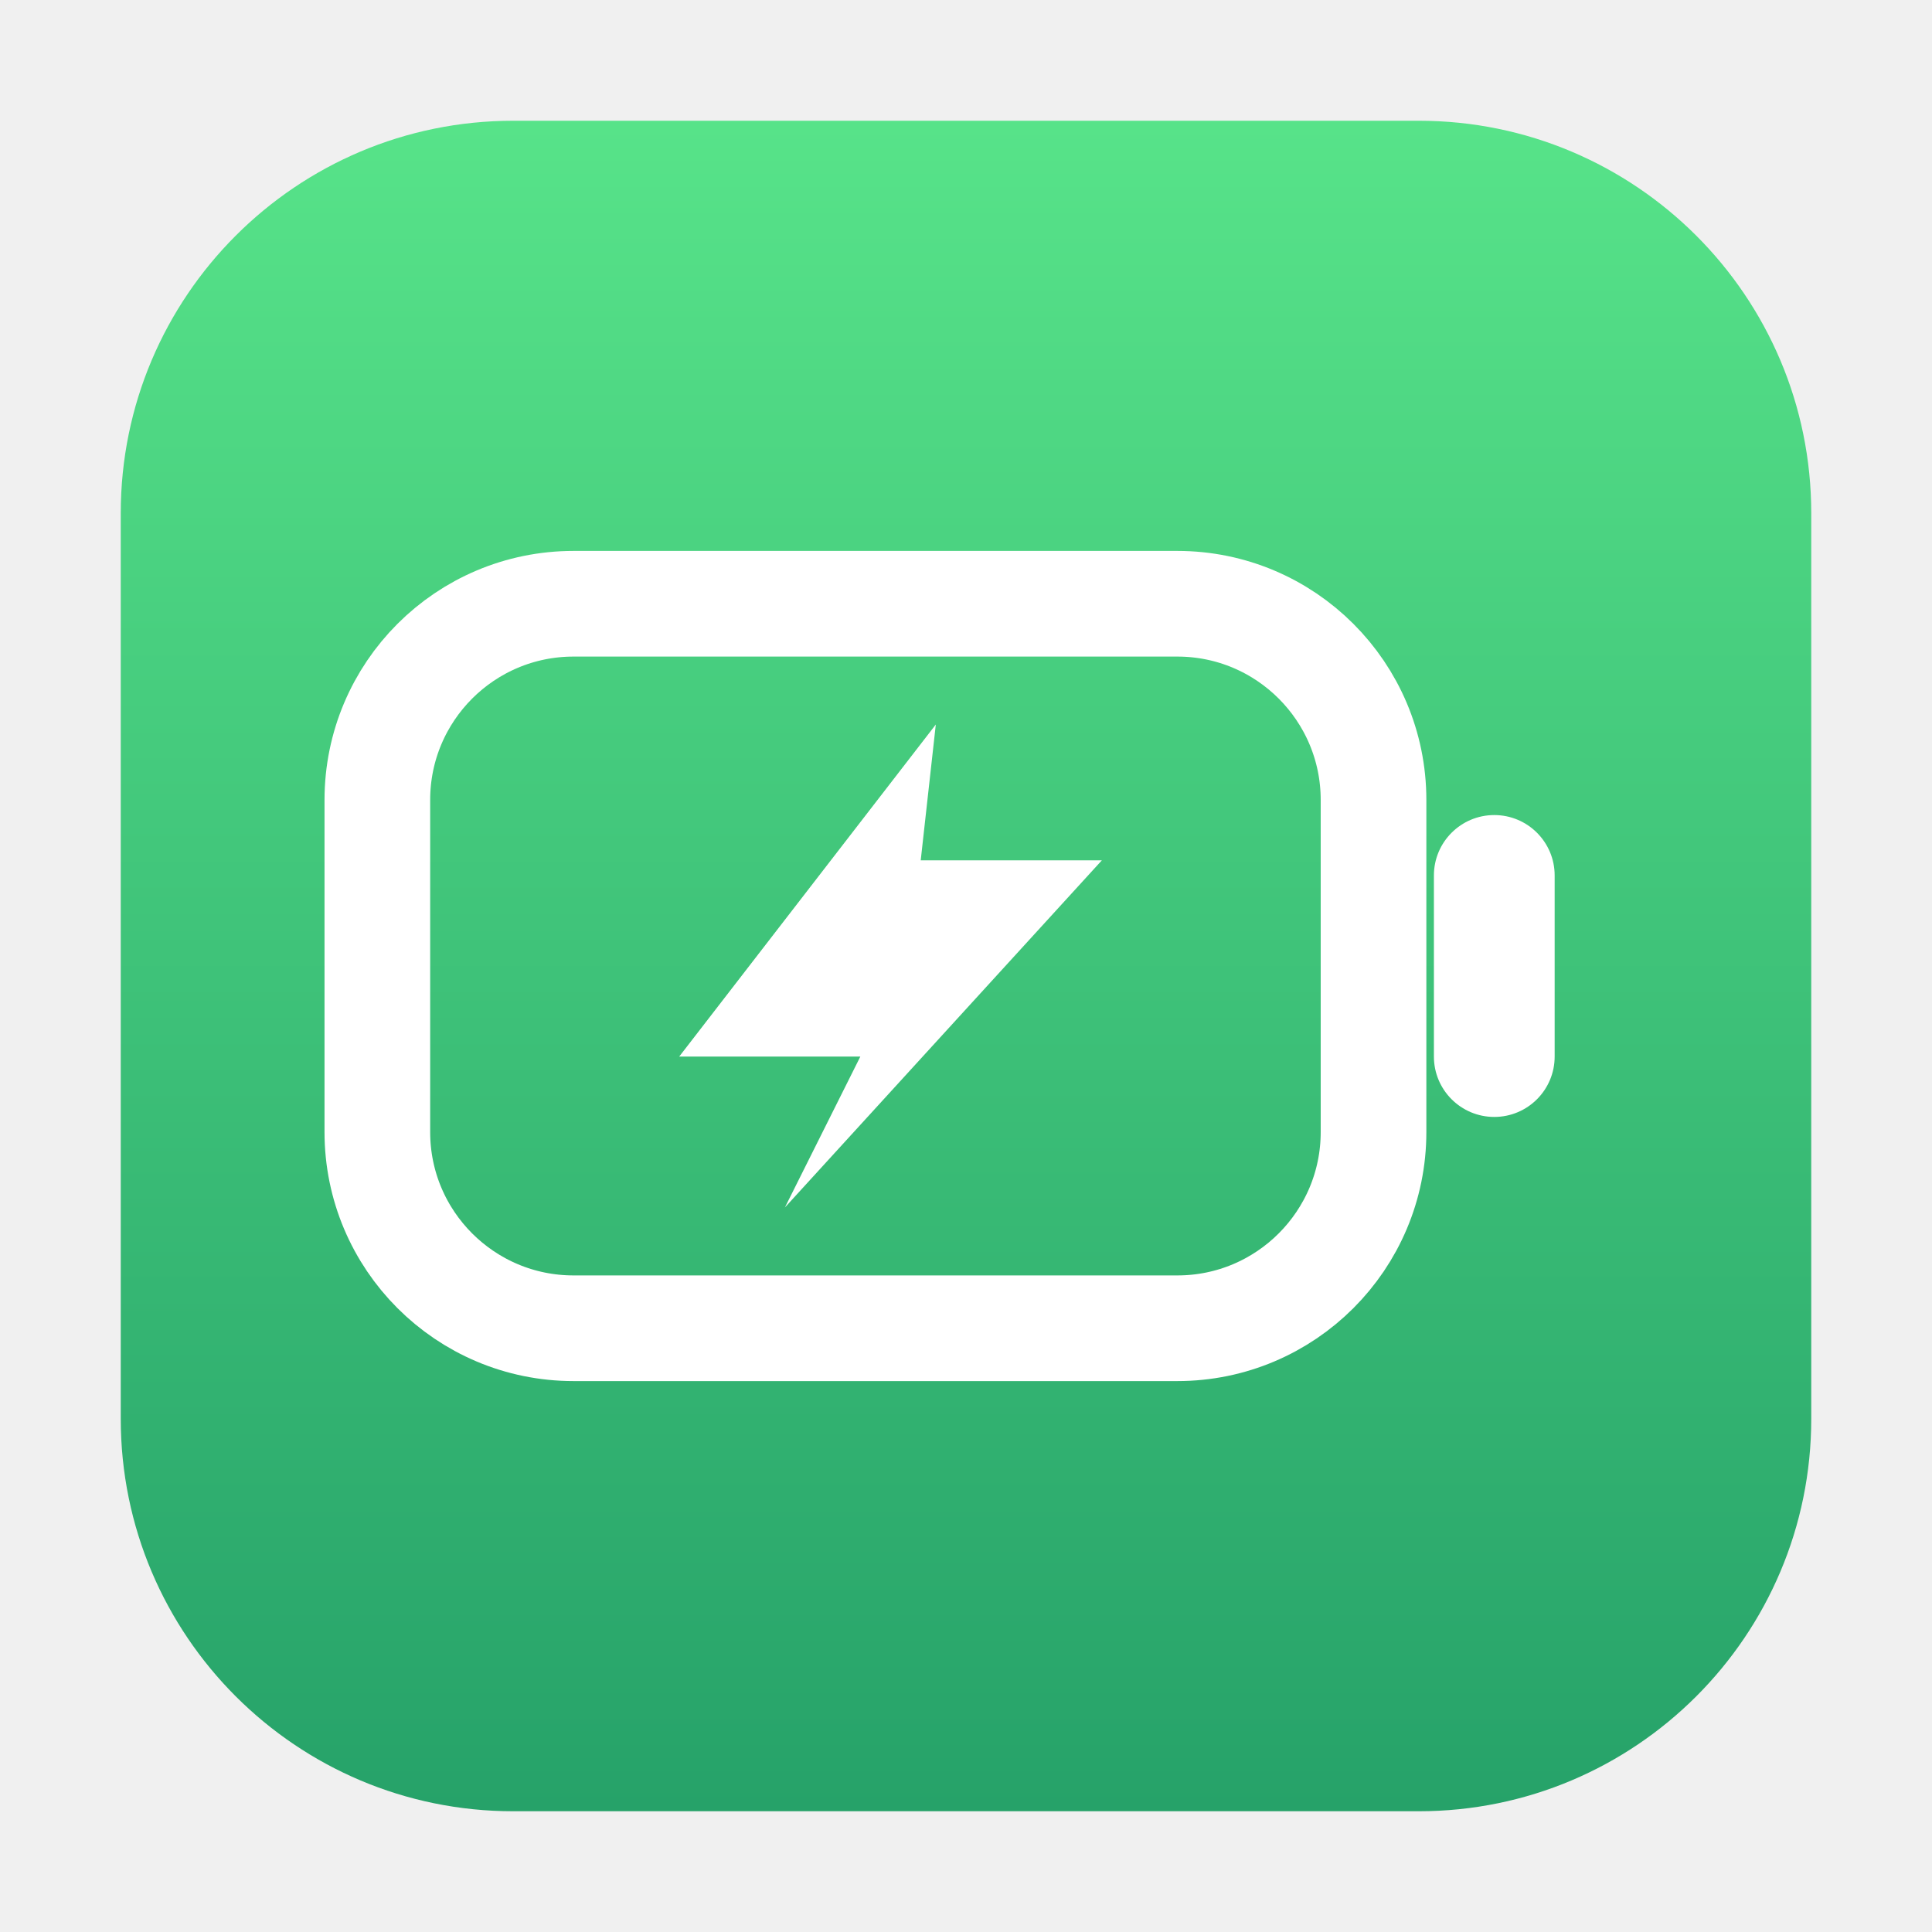
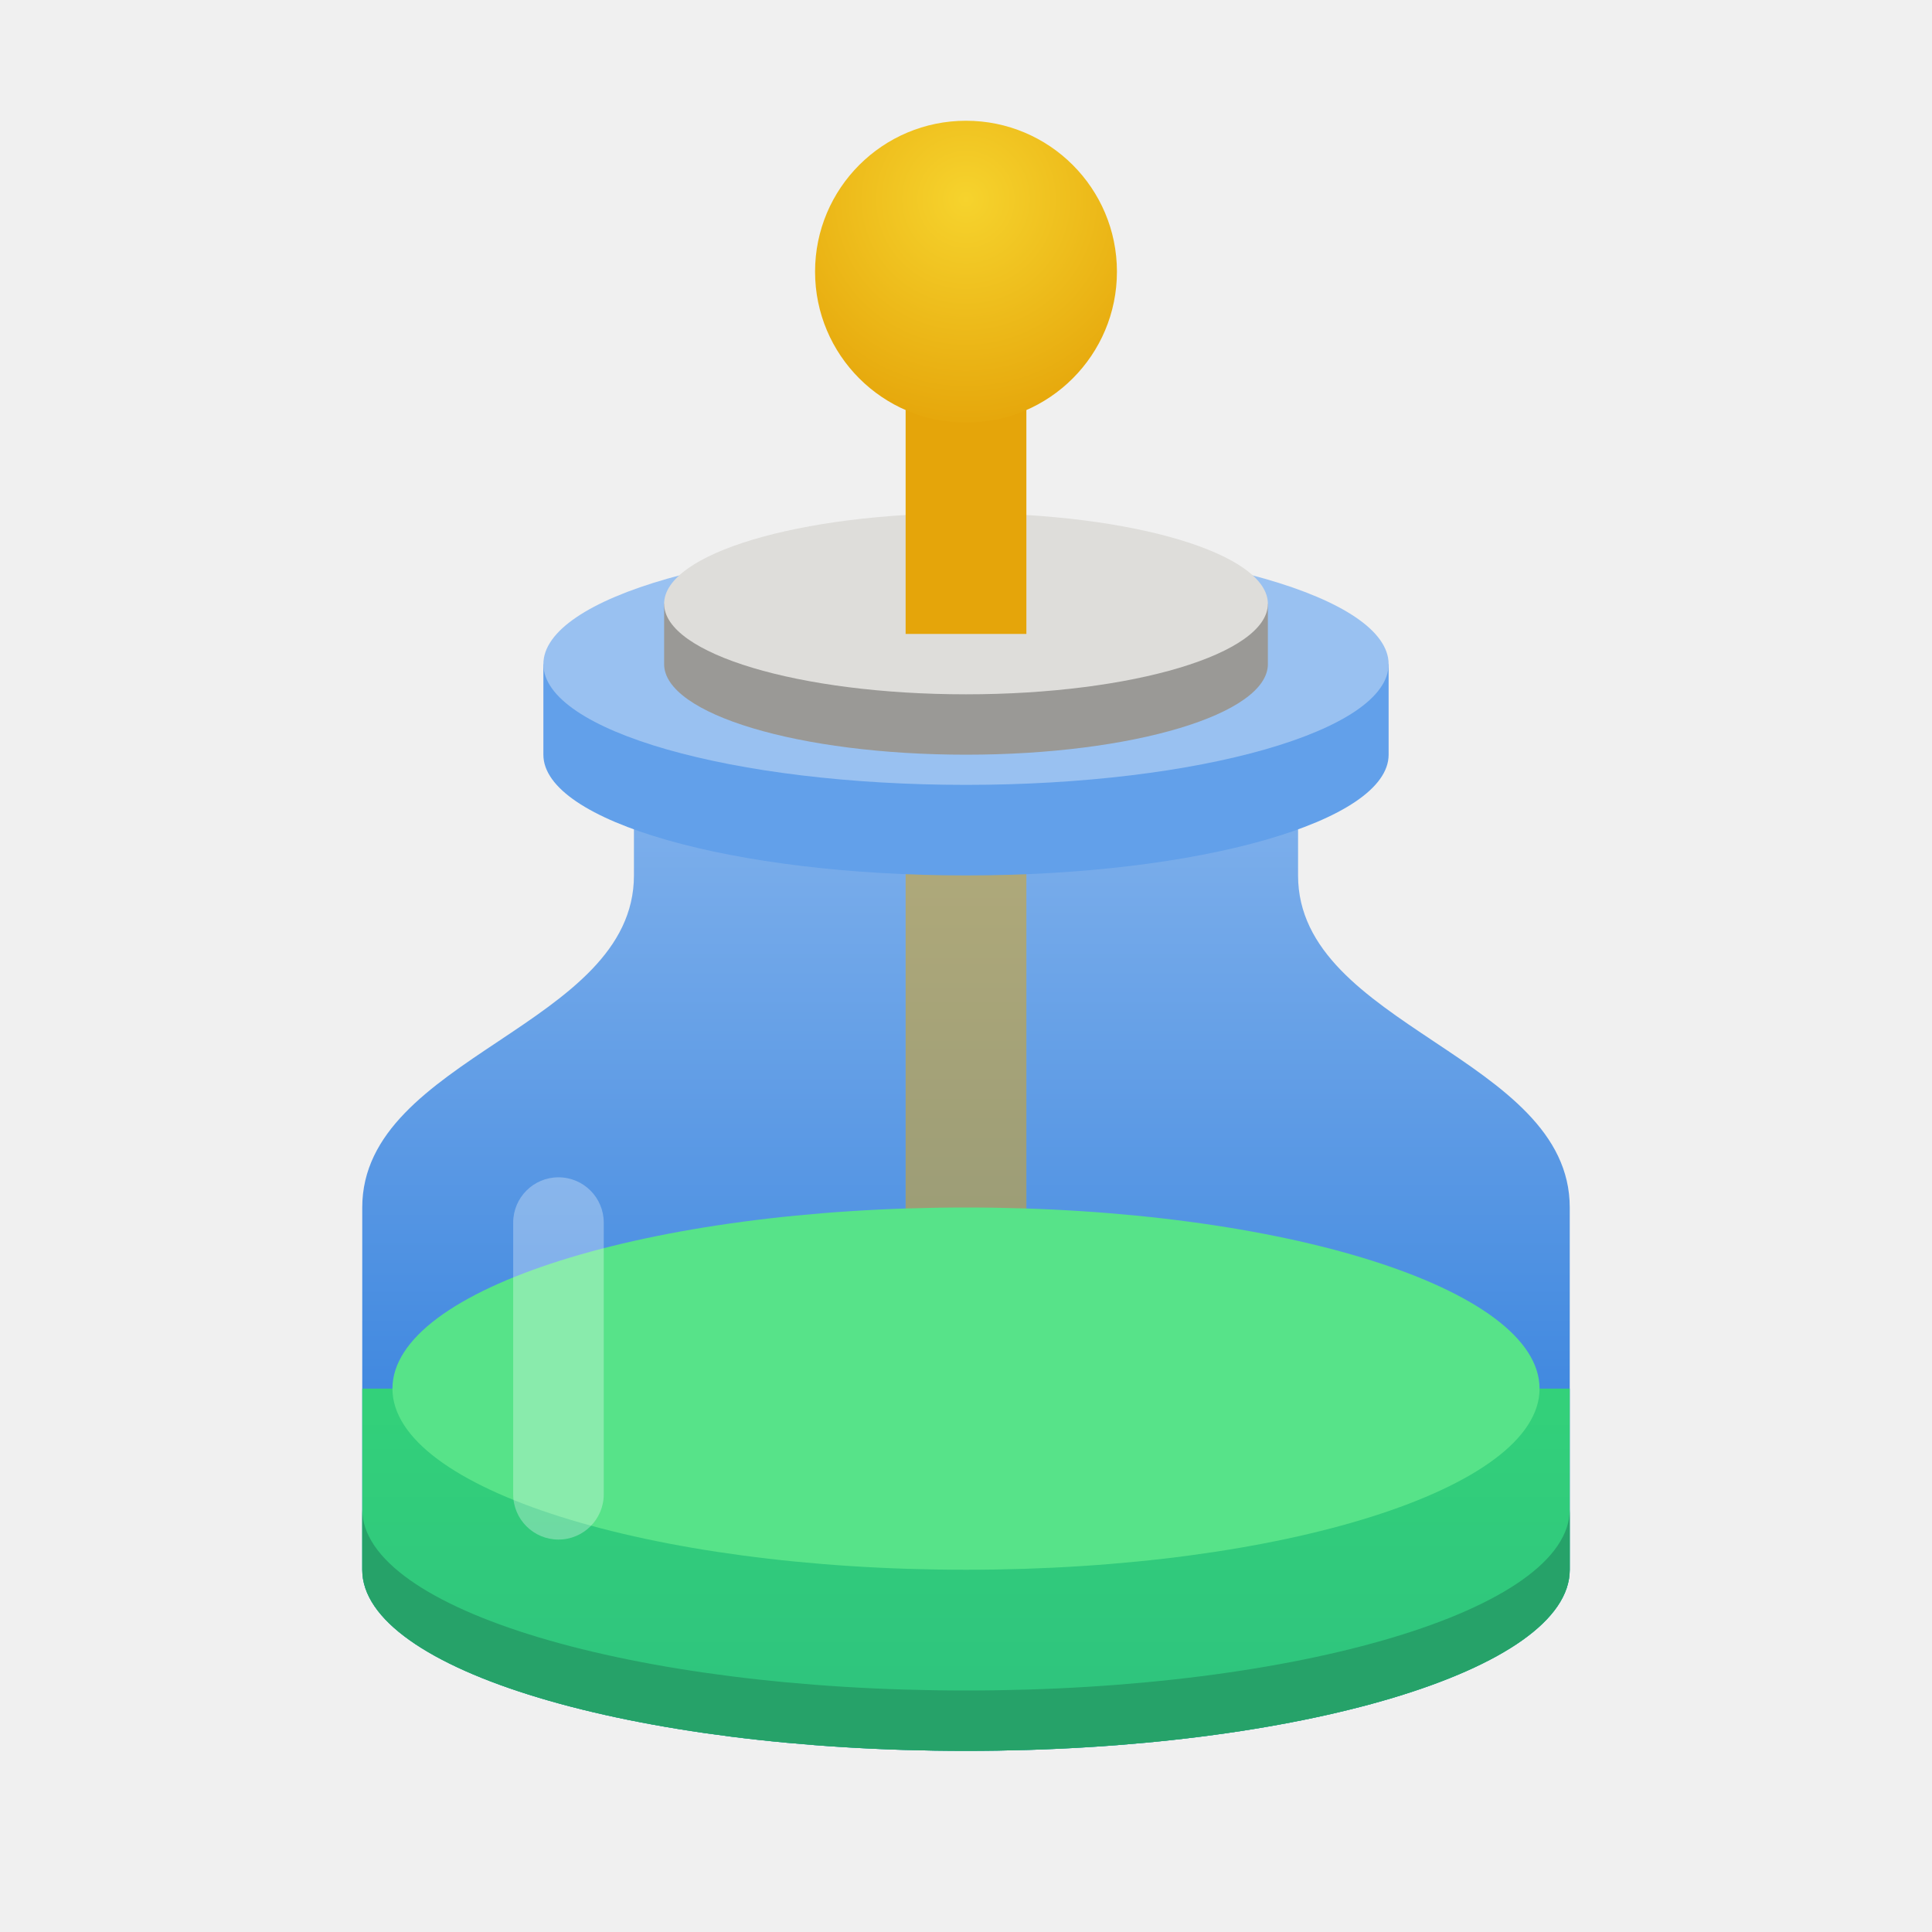
<svg xmlns="http://www.w3.org/2000/svg" width="128" height="128" viewBox="0 0 128 128">
  <defs>
-     <linearGradient id="body" x1="0" y1="0" x2="0" y2="1">
-       <stop offset="0" stop-color="#57e389" />
-       <stop offset="1" stop-color="#26a269" />
+     <linearGradient id="glass" x1="0" y1="36" x2="0" y2="116" gradientUnits="userSpaceOnUse">
+       <stop offset="0" stop-color="#99c1f1" />
+       <stop offset="1" stop-color="#1c71d8" />
    </linearGradient>
+     <linearGradient id="charge" x1="0" y1="92" x2="0" y2="116" gradientUnits="userSpaceOnUse">
+       <stop offset="0" stop-color="#33d17a" />
+       <stop offset="1" stop-color="#2ec27e" />
+     </linearGradient>
+     <radialGradient id="brass" cx="0.5" cy="0.26" r="0.78">
+       <stop offset="0" stop-color="#f6d32d" />
+       <stop offset="1" stop-color="#e5a50a" />
+     </radialGradient>
+     <clipPath id="jar-clip">
+       <path d="M 42 50 L 42 58 C 42 68 24 70 24 80 L 24 104 A 40 12 0 0 0 104 104 L 104 80 C 104 70 86 68 86 58 L 86 50 A 22 6 0 0 0 42 50 Z" />
+     </clipPath>
  </defs>
-   <rect x="8" y="8" width="112" height="112" rx="26" fill="url(#body)" />
-   <rect x="25" y="40" width="66" height="48" rx="13" fill="none" stroke="#ffffff" stroke-width="7" />
-   <rect x="95" y="54" width="8" height="20" rx="4" fill="#ffffff" />
-   <path d="M62 48 L45 70 H57 L52 80 L73 57 H61 Z" fill="#ffffff" />
+   <path id="glass-body" d="M 42 50 L 42 58 C 42 68 24 70 24 80 L 24 104 A 40 12 0 0 0 104 104 L 104 80 C 104 70 86 68 86 58 L 86 50 A 22 6 0 0 0 42 50 Z" fill="url(#glass)" />
+   <rect id="rod-inside-jar" x="60" y="50" width="8" height="44" fill="#e5a50a" opacity="0.5" />
+   <g id="stored-charge" clip-path="url(#jar-clip)">
+     <rect id="charge-body" x="24" y="92" width="80" height="30" fill="url(#charge)" />
+     <ellipse id="charge-surface" cx="64" cy="92" rx="38" ry="12" fill="#57e389" />
+   </g>
+   <path id="front-profile" d="M 24 100 A 40 12 0 0 0 104 100 L 104 104 A 40 12 0 0 1 24 104 Z" fill="#26a269" />
+   <rect id="glass-highlight" x="34" y="78" width="6" height="24" rx="3" fill="#ffffff" opacity="0.3" />
+   <path id="lip-side" d="M 36 44 L 36 50 A 28 8 0 0 0 92 50 L 92 44 Z" fill="#62a0ea" />
+   <ellipse id="lip-top" cx="64" cy="44" rx="28" ry="8" fill="#99c1f1" />
+   <path id="stopper-side" d="M 44 40 L 44 44 A 20 6 0 0 0 84 44 L 84 40 Z" fill="#9a9996" />
+   <ellipse id="stopper-top" cx="64" cy="40" rx="20" ry="6" fill="#deddda" />
+   <rect id="terminal-rod" x="60" y="18" width="8" height="24" fill="#e5a50a" />
+   <circle id="terminal-knob" cx="64" cy="18" r="10" fill="url(#brass)" />
</svg>
